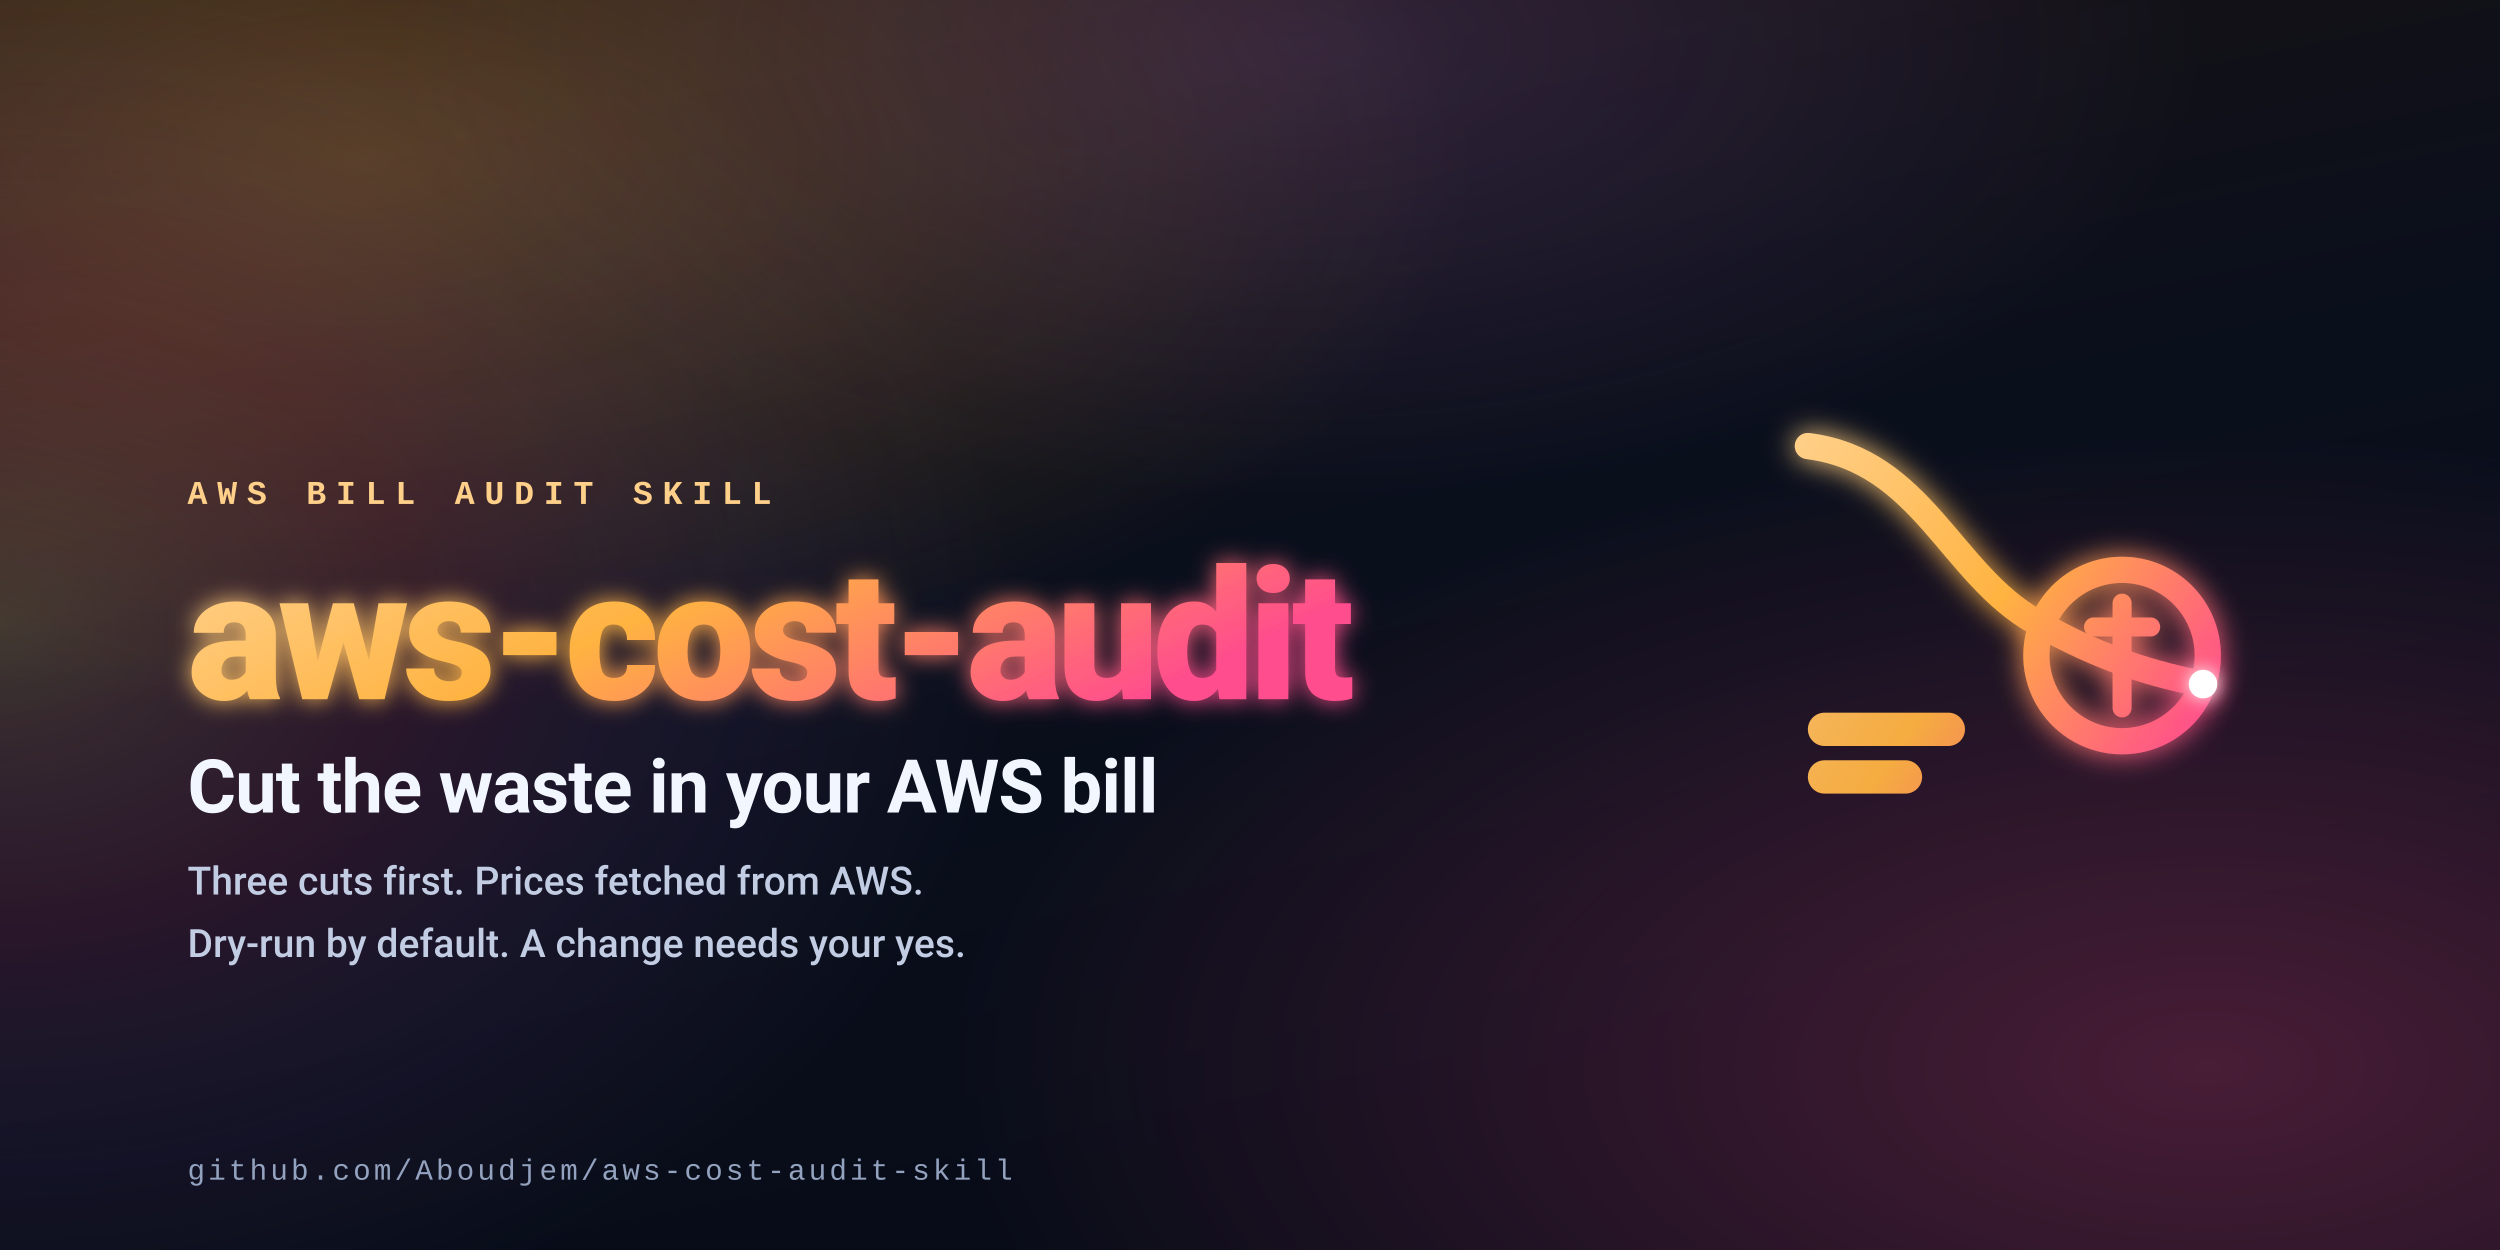
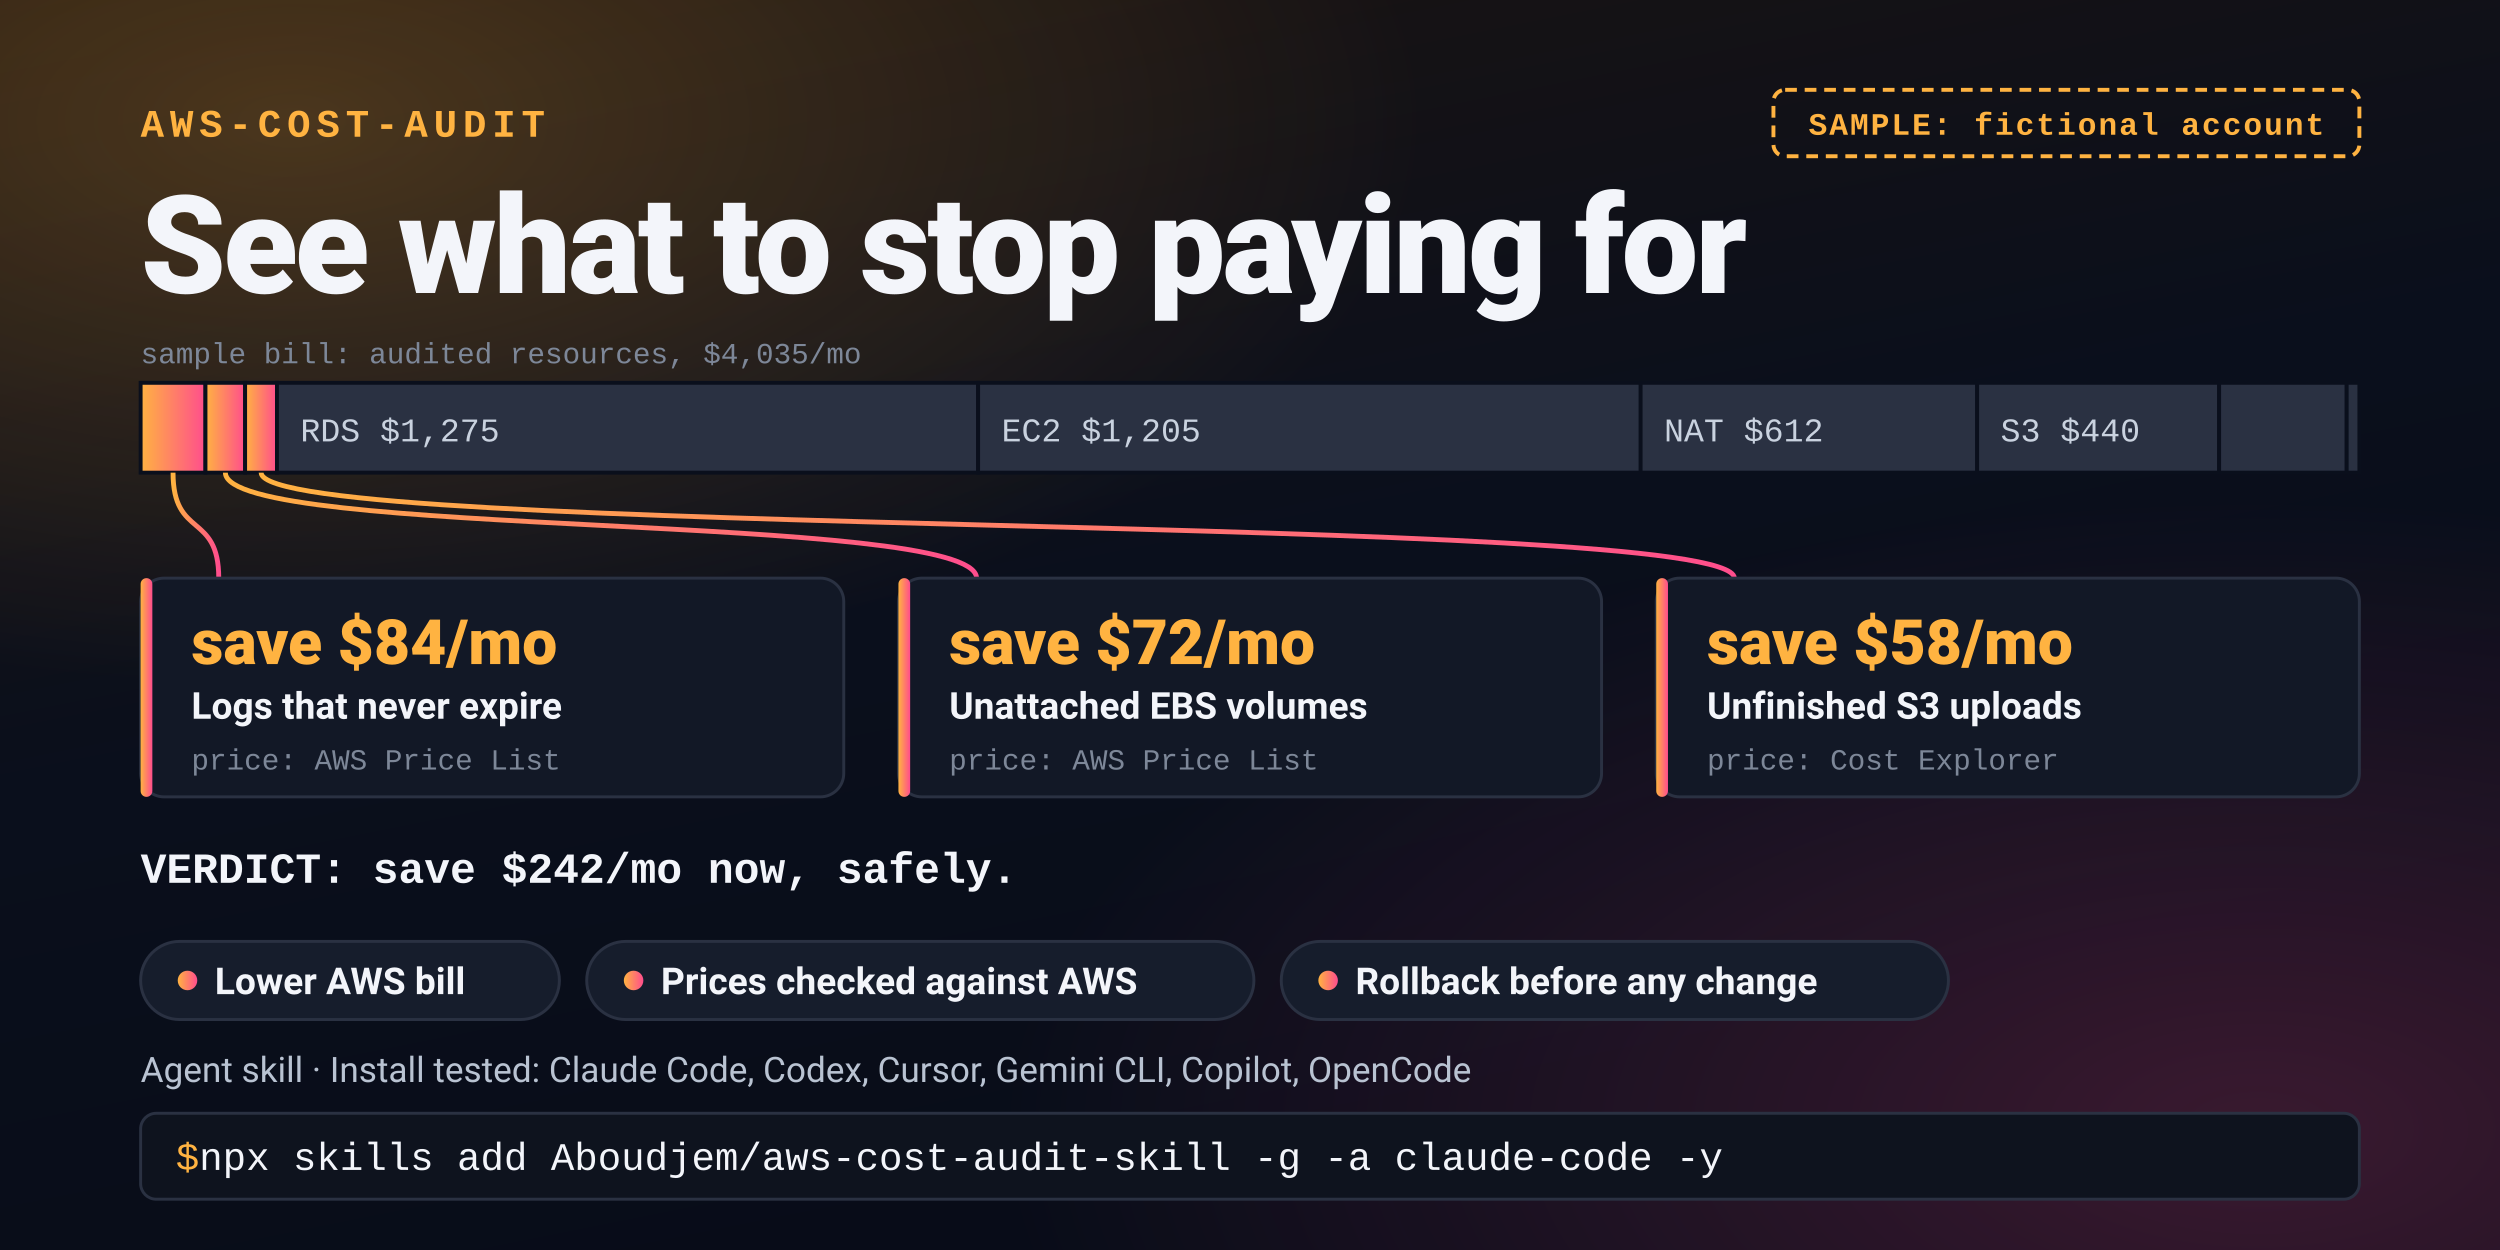
- <svg xmlns="http://www.w3.org/2000/svg" viewBox="0 0 1280 640" fill="none" role="img" aria-label="aws-cost-audit: A savings plan you can check">
+ <svg xmlns="http://www.w3.org/2000/svg" viewBox="0 0 1280 640" width="1280" height="640" fill="none" role="img" aria-label="aws-cost-audit: See what to stop paying for. A sample AWS bill split by service, with three cuts pulled out, each with its price source.">
  <defs>
-     <linearGradient id="aw-ground" x1="0" y1="0" x2="0.4" y2="1">
-       <stop offset="0%" stop-color="#1C1410" />
-       <stop offset="55%" stop-color="#0A0F1C" />
-       <stop offset="100%" stop-color="#080C18" />
+     <linearGradient id="g" x1="0" y1="0" x2="0.4" y2="1">
+       <stop offset="0" stop-color="#1C1410" />
+       <stop offset="0.55" stop-color="#0A0F1C" />
+       <stop offset="1" stop-color="#080C18" />
    </linearGradient>
-     <radialGradient id="aw-bloomA" cx="0.15" cy="0.13" r="0.44">
-       <stop offset="0%" stop-color="#FFB341" stop-opacity="0.26" />
-       <stop offset="100%" stop-color="#FFB341" stop-opacity="0" />
+     <radialGradient id="ga" cx="0.12" cy="0.1" r="0.45">
+       <stop offset="0" stop-color="#FFB341" stop-opacity="0.22" />
+       <stop offset="1" stop-color="#FFB341" stop-opacity="0" />
    </radialGradient>
-     <radialGradient id="aw-bloomB" cx="0.88" cy="0.85" r="0.50">
-       <stop offset="0%" stop-color="#FF4D8D" stop-opacity="0.26" />
-       <stop offset="100%" stop-color="#FF4D8D" stop-opacity="0" />
+     <radialGradient id="gb" cx="0.9" cy="0.9" r="0.5">
+       <stop offset="0" stop-color="#FF4D8D" stop-opacity="0.2" />
+       <stop offset="1" stop-color="#FF4D8D" stop-opacity="0" />
    </radialGradient>
-     <radialGradient id="aw-bloomC" cx="0.52" cy="0.04" r="0.36">
-       <stop offset="0%" stop-color="#C77DFF" stop-opacity="0.16" />
-       <stop offset="100%" stop-color="#C77DFF" stop-opacity="0" />
-     </radialGradient>
-     <radialGradient id="aw-wash" cx="0.5" cy="0.5" r="0.5">
-       <stop offset="0%" stop-color="#FFD08A" stop-opacity="0.20" />
-       <stop offset="42%" stop-color="#FF4D8D" stop-opacity="0.124" />
-       <stop offset="76%" stop-color="#C77DFF" stop-opacity="0.046" />
-       <stop offset="100%" stop-color="#C77DFF" stop-opacity="0" />
-     </radialGradient>
-     <clipPath id="aw-frame">
-       <rect width="1280" height="640" />
-     </clipPath>
-     <linearGradient id="aw-ink" gradientUnits="userSpaceOnUse" x1="40" y1="76" x2="216" y2="196">
-       <stop class="awk1" offset="0%" stop-color="#FFD08A" />
-       <stop class="awk2" offset="52%" stop-color="#FFB341" />
-       <stop class="awk3" offset="100%" stop-color="#FF4D8D" />
+     <linearGradient id="ink" x1="0" y1="0" x2="1" y2="0">
+       <stop offset="0" stop-color="#FFB341" />
+       <stop offset="1" stop-color="#FF4D8D" />
    </linearGradient>
-     <filter id="aw-glow" x="-45%" y="-45%" width="190%" height="190%">
-       <feGaussianBlur stdDeviation="6.0" result="b" />
-       <feMerge>
-         <feMergeNode in="b" />
-         <feMergeNode in="SourceGraphic" />
-       </feMerge>
-     </filter>
-     <filter id="aw-glow-sm" x="-150%" y="-150%" width="400%" height="400%">
-       <feGaussianBlur stdDeviation="3.6" result="b" />
-       <feMerge>
-         <feMergeNode in="b" />
-         <feMergeNode in="SourceGraphic" />
-       </feMerge>
-     </filter>
-     <clipPath id="aw-b1">
-       <rect class="awb1" x="44" y="196" width="66" height="14" />
-     </clipPath>
-     <clipPath id="aw-b2">
-       <rect class="awb2" x="44" y="216" width="48" height="14" />
-     </clipPath>
-     <linearGradient id="aw-word" x1="0" y1="0" x2="1" y2="0.25">
-       <stop class="awk1" offset="0%" stop-color="#FFD08A" />
-       <stop class="awk2" offset="46%" stop-color="#FFB341" />
-       <stop class="awk3" offset="100%" stop-color="#FF4D8D" />
-     </linearGradient>
-     <linearGradient id="aw-sheen" x1="0" y1="0" x2="1" y2="0">
-       <stop offset="0%" stop-color="#FFFFFF" stop-opacity="0" />
-       <stop offset="50%" stop-color="#FFFFFF" stop-opacity="0.62" />
-       <stop offset="100%" stop-color="#FFFFFF" stop-opacity="0" />
-     </linearGradient>
-     <clipPath id="aw-wordclip">
-       <text x="96" y="358" font-family="system-ui, -apple-system, 'Segoe UI', Roboto, 'Helvetica Neue', Arial, sans-serif" font-size="93" font-weight="800" letter-spacing="-3.3">aws-cost-audit</text>
-     </clipPath>
  </defs>
-   <style>
-     .disp { font-family: system-ui, -apple-system, 'Segoe UI', Roboto, 'Helvetica Neue', Arial, sans-serif; }
-     .mono { font-family: ui-monospace, SFMono-Regular, 'SF Mono', Menlo, Consolas, 'Liberation Mono', monospace; }
-     .eyebrow { font-size: 13px; font-weight: 600; letter-spacing: 4.5px; fill: #FFD08A; }
-     .head    { font-size: 38px; font-weight: 700; fill: #F2F6FF; letter-spacing: -0.5px; }
-     .sub     { font-size: 20px; font-weight: 500; fill: #C2CDE4; }
-     .tag     { font-size: 15px; letter-spacing: 1.6px; fill: #93A2BE; }
-     .chip    { font-size: 11.5px; letter-spacing: 1.2px; fill: #C2CDE4; }
-     .chipbig { font-size: 17px; letter-spacing: 1px; fill: #C2CDE4; }
-     .tagsm { font-size: 12.5px; letter-spacing: 1.6px; fill: #93A2BE; }
-     .eyebrow { font-size: 17px; letter-spacing: 5px; }
-     @keyframes aw-breathe { 0%,100% { opacity:0.62; } 50% { opacity:1; } }
-     .awbloom { animation: aw-breathe 11s ease-in-out infinite; }
-     @keyframes aw-sweep { 0% { transform: translateX(-360px); } 100% { transform: translateX(1640px); } }
-     .awwash { animation: aw-sweep 19s cubic-bezier(.5,0,.5,1) infinite; }
-     @keyframes aw-sheen { 0% { transform: translateX(0); } 15%,100% { transform: translateX(427px); } }
-     .awsheen { animation: aw-sheen 8.5s cubic-bezier(.4,0,.3,1) infinite; }
-     @keyframes aw-draw { 0% { stroke-dashoffset: 1000; } 40%,88% { stroke-dashoffset: 0; } 100% { stroke-dashoffset: 1000; } }
-     .awcurve { stroke-dasharray: 1000; animation: aw-draw 7s linear infinite; }
-     @keyframes aw-b1 { 0%,40% { width: 66px; } 88%,100% { width: 22px; } }
-     @keyframes aw-b2 { 0%,46% { width: 48px; } 88%,100% { width: 14px; } }
-     .awb1 { animation: aw-b1 7s steps(6, end) infinite; }
-     .awb2 { animation: aw-b2 7s steps(6, end) infinite; }
-     @keyframes aw-coin { 0%,100% { opacity: 0.55; } 50% { opacity: 1; } }
-     .awcoin { animation: aw-coin 7s ease-in-out infinite; }
-     @keyframes aw-k1 { 0%,100% { stop-color:#FFD08A; } 50% { stop-color:#FFB341; } }
-     @keyframes aw-k2 { 0%,100% { stop-color:#FFB341; } 50% { stop-color:#FF9A4D; } }
-     @keyframes aw-k3 { 0%,100% { stop-color:#FF4D8D; } 50% { stop-color:#FF7A3D; } }
-     .awk1 { animation: aw-k1 15s ease-in-out infinite; }
-     .awk2 { animation: aw-k2 15s ease-in-out infinite; }
-     .awk3 { animation: aw-k3 15s ease-in-out infinite; }
-     @media (prefers-reduced-motion: reduce) { * { animation: none !important; } }
-   </style>
-   <rect width="1280" height="640" fill="url(#aw-ground)" />
-   <g class="awbloom">
-     <rect width="1280" height="640" fill="url(#aw-bloomA)" />
-     <rect width="1280" height="640" fill="url(#aw-bloomB)" />
-     <rect width="1280" height="640" fill="url(#aw-bloomC)" />
+   <rect width="1280" height="640" fill="url(#g)" />
+   <rect width="1280" height="640" fill="url(#ga)" />
+   <rect width="1280" height="640" fill="url(#gb)" />
+   <text x="72" y="70" font-family="ui-monospace, SFMono-Regular, 'SF Mono', Menlo, Consolas, 'Liberation Mono', monospace" font-size="20" font-weight="700" letter-spacing="3" fill="#FFB341">AWS-COST-AUDIT</text>
+   <g transform="translate(908,46)">
+     <rect width="300" height="34" rx="6" fill="none" stroke="#FFB341" stroke-width="2" stroke-dasharray="6 4" />
+     <text x="150.0" y="23" text-anchor="middle" font-family="ui-monospace, SFMono-Regular, 'SF Mono', Menlo, Consolas, 'Liberation Mono', monospace" font-size="16" font-weight="700" letter-spacing="1" fill="#FFB341">SAMPLE: fictional account</text>
  </g>
-   <g clip-path="url(#aw-frame)">
-     <g transform="translate(0,320)">
-       <ellipse class="awwash" cx="0" cy="0" rx="520" ry="380" fill="url(#aw-wash)" />
-     </g>
+   <text x="72" y="150" font-family="system-ui, -apple-system, 'Segoe UI', Roboto, 'Helvetica Neue', Arial, sans-serif" font-size="70" font-weight="800" letter-spacing="-1.5" fill="#F3F5FA">See what to stop paying for</text>
+   <text x="72" y="186" font-family="ui-monospace, SFMono-Regular, 'SF Mono', Menlo, Consolas, 'Liberation Mono', monospace" font-size="15" fill="#7D8798">sample bill: audited resources, $4,035/mo</text>
+   <rect x="72.0" y="196" width="33.2" height="46" fill="url(#ink)" stroke="#0A0F1C" stroke-width="2" />
+   <rect x="105.2" y="196" width="20.3" height="46" fill="url(#ink)" stroke="#0A0F1C" stroke-width="2" />
+   <rect x="125.5" y="196" width="16.3" height="46" fill="url(#ink)" stroke="#0A0F1C" stroke-width="2" />
+   <rect x="141.8" y="196" width="359.0" height="46" fill="#2A3142" stroke="#0A0F1C" stroke-width="2" />
+   <text x="153.8" y="226" font-family="ui-monospace, SFMono-Regular, 'SF Mono', Menlo, Consolas, 'Liberation Mono', monospace" font-size="17" fill="#C9D2DF">RDS $1,275</text>
+   <rect x="500.8" y="196" width="339.3" height="46" fill="#2A3142" stroke="#0A0F1C" stroke-width="2" />
+   <text x="512.8" y="226" font-family="ui-monospace, SFMono-Regular, 'SF Mono', Menlo, Consolas, 'Liberation Mono', monospace" font-size="17" fill="#C9D2DF">EC2 $1,205</text>
+   <rect x="840.0" y="196" width="172.3" height="46" fill="#2A3142" stroke="#0A0F1C" stroke-width="2" />
+   <text x="852.0" y="226" font-family="ui-monospace, SFMono-Regular, 'SF Mono', Menlo, Consolas, 'Liberation Mono', monospace" font-size="17" fill="#C9D2DF">NAT $612</text>
+   <rect x="1012.3" y="196" width="123.9" height="46" fill="#2A3142" stroke="#0A0F1C" stroke-width="2" />
+   <text x="1024.3" y="226" font-family="ui-monospace, SFMono-Regular, 'SF Mono', Menlo, Consolas, 'Liberation Mono', monospace" font-size="17" fill="#C9D2DF">S3 $440</text>
+   <rect x="1136.2" y="196" width="65.3" height="46" fill="#2A3142" stroke="#0A0F1C" stroke-width="2" />
+   <rect x="1201.5" y="196" width="6.5" height="46" fill="#2A3142" stroke="#0A0F1C" stroke-width="2" />
+   <path d="M88.6 242 C88.6 276, 112.0 262, 112.0 296" stroke="url(#ink)" stroke-width="2.5" fill="none" />
+   <rect x="72.0" y="296" width="360.0" height="112" rx="12" fill="#121826" stroke="#2A3142" stroke-width="1.5" />
+   <rect x="72.0" y="296" width="6" height="112" rx="3" fill="url(#ink)" />
+   <text x="98.0" y="340" font-family="system-ui, -apple-system, 'Segoe UI', Roboto, 'Helvetica Neue', Arial, sans-serif" font-size="32" font-weight="800" fill="#FFB341">save $84/mo</text>
+   <text x="98.0" y="368" font-family="system-ui, -apple-system, 'Segoe UI', Roboto, 'Helvetica Neue', Arial, sans-serif" font-size="19" font-weight="600" fill="#F3F5FA">Logs that never expire</text>
+   <text x="98.0" y="394" font-family="ui-monospace, SFMono-Regular, 'SF Mono', Menlo, Consolas, 'Liberation Mono', monospace" font-size="15" fill="#7D8798">price: AWS Price List</text>
+   <path d="M115.4 242 C115.4 276, 500.0 262, 500.0 296" stroke="url(#ink)" stroke-width="2.5" fill="none" />
+   <rect x="460.0" y="296" width="360.0" height="112" rx="12" fill="#121826" stroke="#2A3142" stroke-width="1.5" />
+   <rect x="460.0" y="296" width="6" height="112" rx="3" fill="url(#ink)" />
+   <text x="486.0" y="340" font-family="system-ui, -apple-system, 'Segoe UI', Roboto, 'Helvetica Neue', Arial, sans-serif" font-size="32" font-weight="800" fill="#FFB341">save $72/mo</text>
+   <text x="486.0" y="368" font-family="system-ui, -apple-system, 'Segoe UI', Roboto, 'Helvetica Neue', Arial, sans-serif" font-size="19" font-weight="600" fill="#F3F5FA">Unattached EBS volumes</text>
+   <text x="486.0" y="394" font-family="ui-monospace, SFMono-Regular, 'SF Mono', Menlo, Consolas, 'Liberation Mono', monospace" font-size="15" fill="#7D8798">price: AWS Price List</text>
+   <path d="M133.7 242 C133.7 276, 888.0 262, 888.0 296" stroke="url(#ink)" stroke-width="2.5" fill="none" />
+   <rect x="848.0" y="296" width="360.0" height="112" rx="12" fill="#121826" stroke="#2A3142" stroke-width="1.5" />
+   <rect x="848.0" y="296" width="6" height="112" rx="3" fill="url(#ink)" />
+   <text x="874.0" y="340" font-family="system-ui, -apple-system, 'Segoe UI', Roboto, 'Helvetica Neue', Arial, sans-serif" font-size="32" font-weight="800" fill="#FFB341">save $58/mo</text>
+   <text x="874.0" y="368" font-family="system-ui, -apple-system, 'Segoe UI', Roboto, 'Helvetica Neue', Arial, sans-serif" font-size="19" font-weight="600" fill="#F3F5FA">Unfinished S3 uploads</text>
+   <text x="874.0" y="394" font-family="ui-monospace, SFMono-Regular, 'SF Mono', Menlo, Consolas, 'Liberation Mono', monospace" font-size="15" fill="#7D8798">price: Cost Explorer</text>
+   <text x="72" y="452" font-family="ui-monospace, SFMono-Regular, 'SF Mono', Menlo, Consolas, 'Liberation Mono', monospace" font-size="22" font-weight="700" fill="#F3F5FA">VERDICT: save $242/mo now, safely.</text>
+   <g transform="translate(72.0,482)">
+     <rect width="214.4" height="40" rx="20" fill="#161D2C" stroke="#2A3142" stroke-width="1.5" />
+     <circle cx="24" cy="20" r="5" fill="url(#ink)" />
+     <text x="38" y="27" font-family="system-ui, -apple-system, 'Segoe UI', Roboto, 'Helvetica Neue', Arial, sans-serif" font-size="19" font-weight="600" fill="#F3F5FA">Lower AWS bill</text>
  </g>
-   <g transform="translate(872,126) scale(1.2188)">
-     <g opacity="0.32">
-       <circle cx="176" cy="172" r="36" fill="none" stroke="url(#aw-ink)" stroke-width="11" />
-       <path d="M44 84 C92 90, 104 138, 140 158 C168 174, 190 180, 210 184" fill="none" stroke="url(#aw-ink)" stroke-width="11" stroke-linecap="round" />
-     </g>
-     <g class="awcoin" filter="url(#aw-glow)">
-       <circle cx="176" cy="172" r="36" fill="none" stroke="url(#aw-ink)" stroke-width="11" />
-       <path d="M176 150 V194 M164 160 H188" stroke="url(#aw-ink)" stroke-width="8" stroke-linecap="round" fill="none" />
-     </g>
-     <g filter="url(#aw-glow)">
-       <path class="awcurve" d="M44 84 C92 90, 104 138, 140 158 C168 174, 190 180, 210 184" pathLength="1000" fill="none" stroke="url(#aw-ink)" stroke-width="11" stroke-linecap="round" />
-     </g>
-     <g transform="translate(210,184)">
-       <g filter="url(#aw-glow-sm)">
-         <circle r="6" fill="#FFFFFF" />
-       </g>
-     </g>
-     <g fill="url(#aw-ink)" opacity="0.95">
-       <g clip-path="url(#aw-b1)">
-         <rect x="44" y="196" width="66" height="14" rx="7" />
-       </g>
-       <g clip-path="url(#aw-b2)">
-         <rect x="44" y="216" width="48" height="14" rx="7" />
-       </g>
-     </g>
+   <g transform="translate(300.4,482)">
+     <rect width="341.6" height="40" rx="20" fill="#161D2C" stroke="#2A3142" stroke-width="1.5" />
+     <circle cx="24" cy="20" r="5" fill="url(#ink)" />
+     <text x="38" y="27" font-family="system-ui, -apple-system, 'Segoe UI', Roboto, 'Helvetica Neue', Arial, sans-serif" font-size="19" font-weight="600" fill="#F3F5FA">Prices checked against AWS</text>
  </g>
-   <g filter="url(#aw-glow)">
-     <text class="disp" x="96" y="358" font-size="93" font-weight="800" letter-spacing="-3.3" fill="url(#aw-word)">aws-cost-audit</text>
+   <g transform="translate(656.0,482)">
+     <rect width="341.6" height="40" rx="20" fill="#161D2C" stroke="#2A3142" stroke-width="1.5" />
+     <circle cx="24" cy="20" r="5" fill="url(#ink)" />
+     <text x="38" y="27" font-family="system-ui, -apple-system, 'Segoe UI', Roboto, 'Helvetica Neue', Arial, sans-serif" font-size="19" font-weight="600" fill="#F3F5FA">Rollback before any change</text>
  </g>
-   <g clip-path="url(#aw-wordclip)">
-     <g transform="skewX(-18)">
-       <rect class="awsheen" x="-6" y="265" width="43" height="126" fill="url(#aw-sheen)" opacity="0.45" />
-     </g>
-   </g>
-   <text class="mono eyebrow" x="96" y="258">AWS BILL AUDIT SKILL</text>
-   <text class="disp head" x="96" y="416">Cut the waste in your AWS bill</text>
-   <text class="disp sub" x="96" y="458">Three cuts first. Prices fetched from AWS.</text>
-   <text class="disp sub" x="96" y="490">Dry-run by default. A change needs your yes.</text>
-   <text class="mono tag" x="96" y="604">github.com/Aboudjem/aws-cost-audit-skill</text>
+   <text x="72" y="554" font-family="system-ui, -apple-system, 'Segoe UI', Roboto, 'Helvetica Neue', Arial, sans-serif" font-size="18" fill="#B9C3D2">Agent skill · Install tested: Claude Code, Codex, Cursor, Gemini CLI, Copilot, OpenCode</text>
+   <rect x="72" y="570" width="1136" height="44" rx="8" fill="#0E131E" stroke="#2A3142" stroke-width="1.5" />
+   <text x="90" y="599" font-family="ui-monospace, SFMono-Regular, 'SF Mono', Menlo, Consolas, 'Liberation Mono', monospace" font-size="20" fill="#F3F5FA">
+     <tspan fill="#FFB341">$ </tspan>npx skills add Aboudjem/aws-cost-audit-skill -g -a claude-code -y</text>
</svg>
